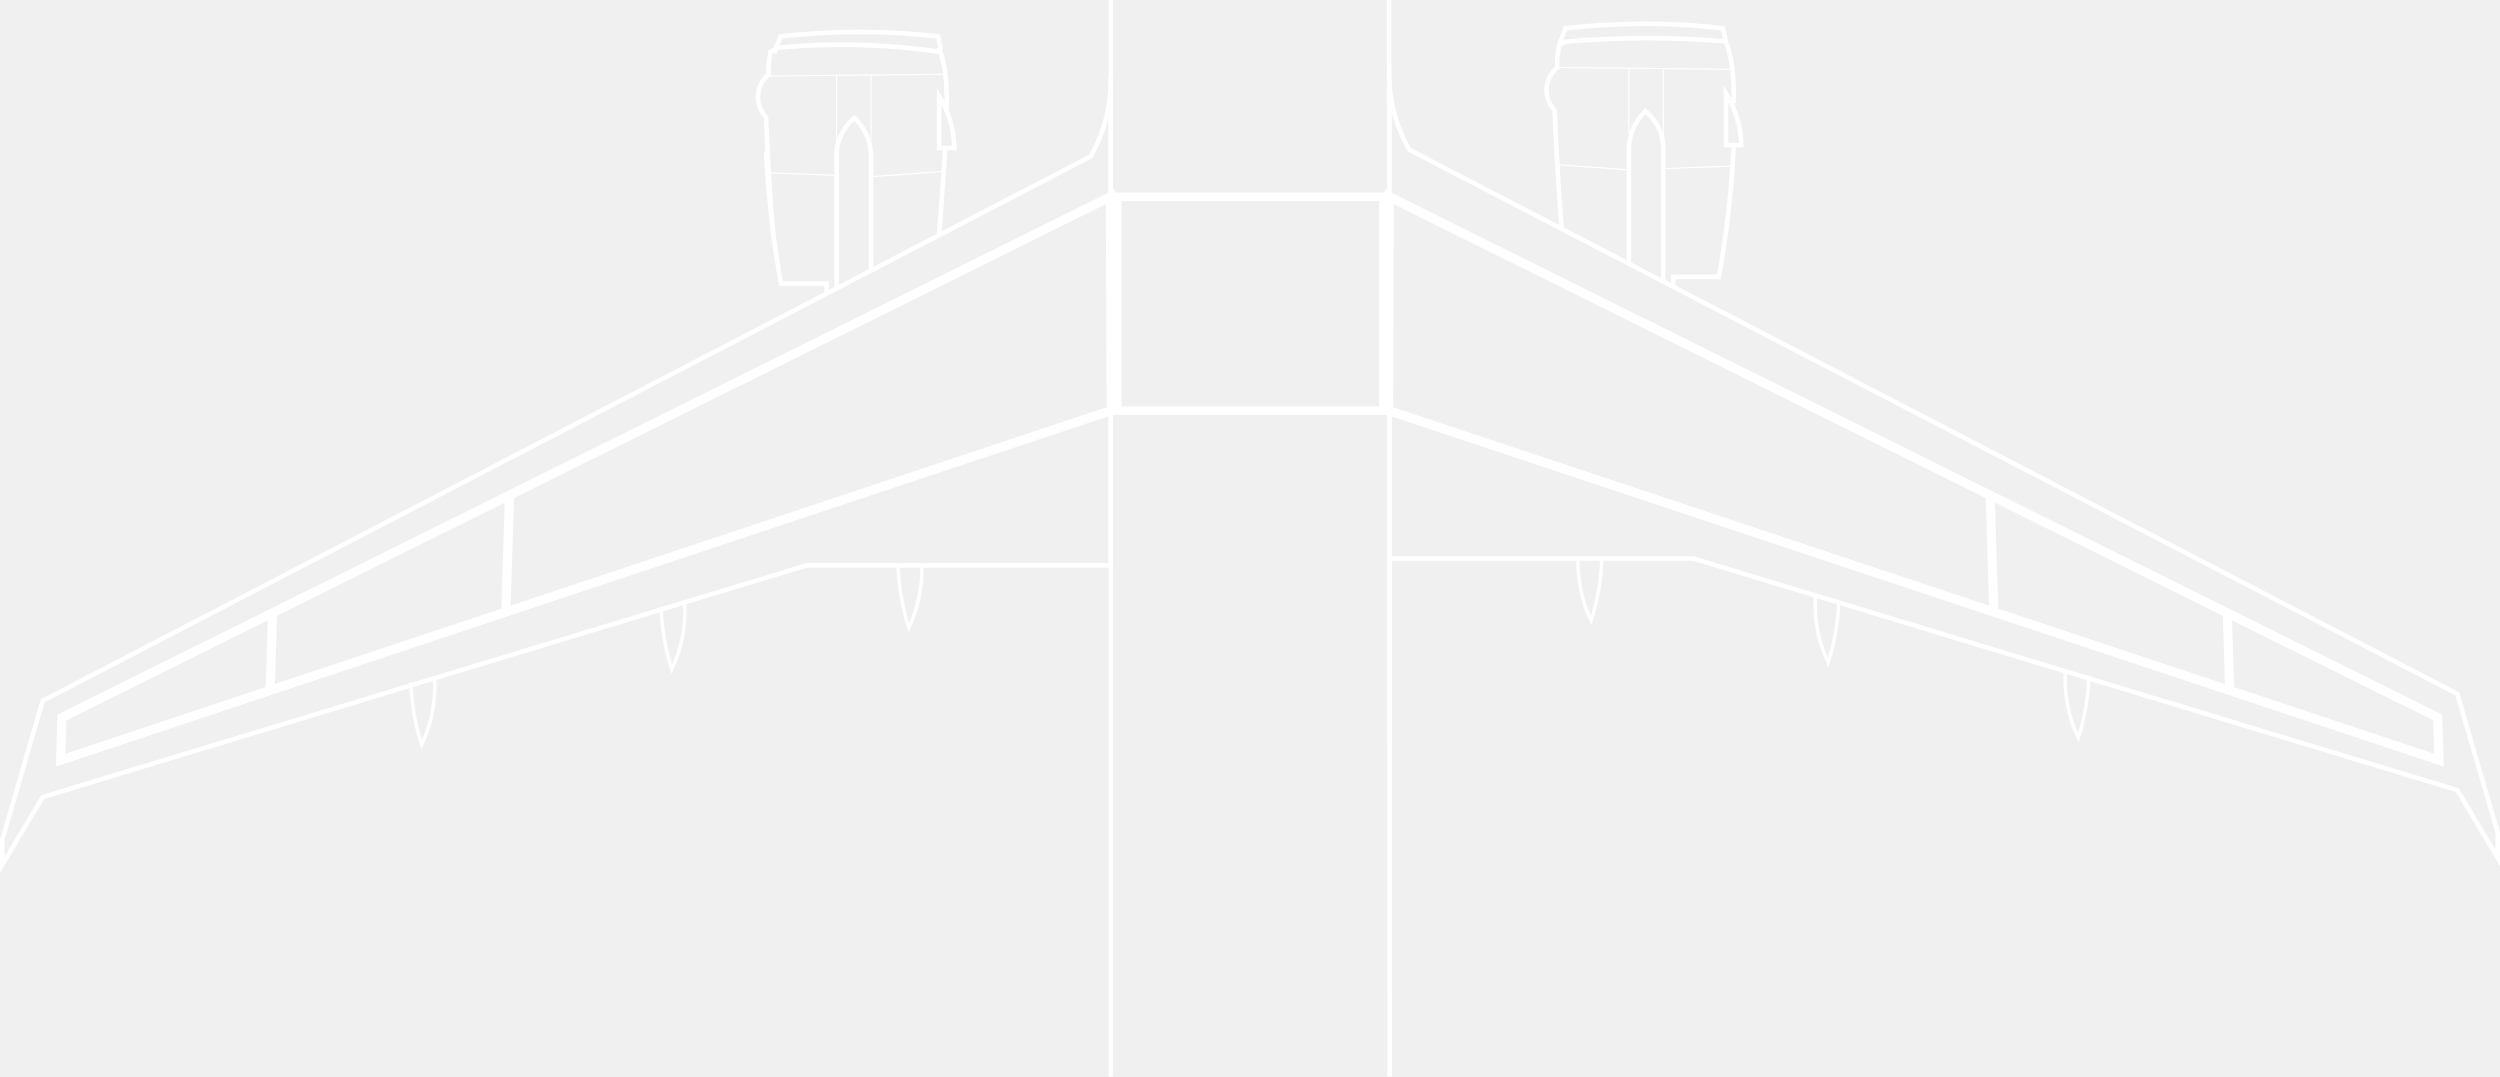
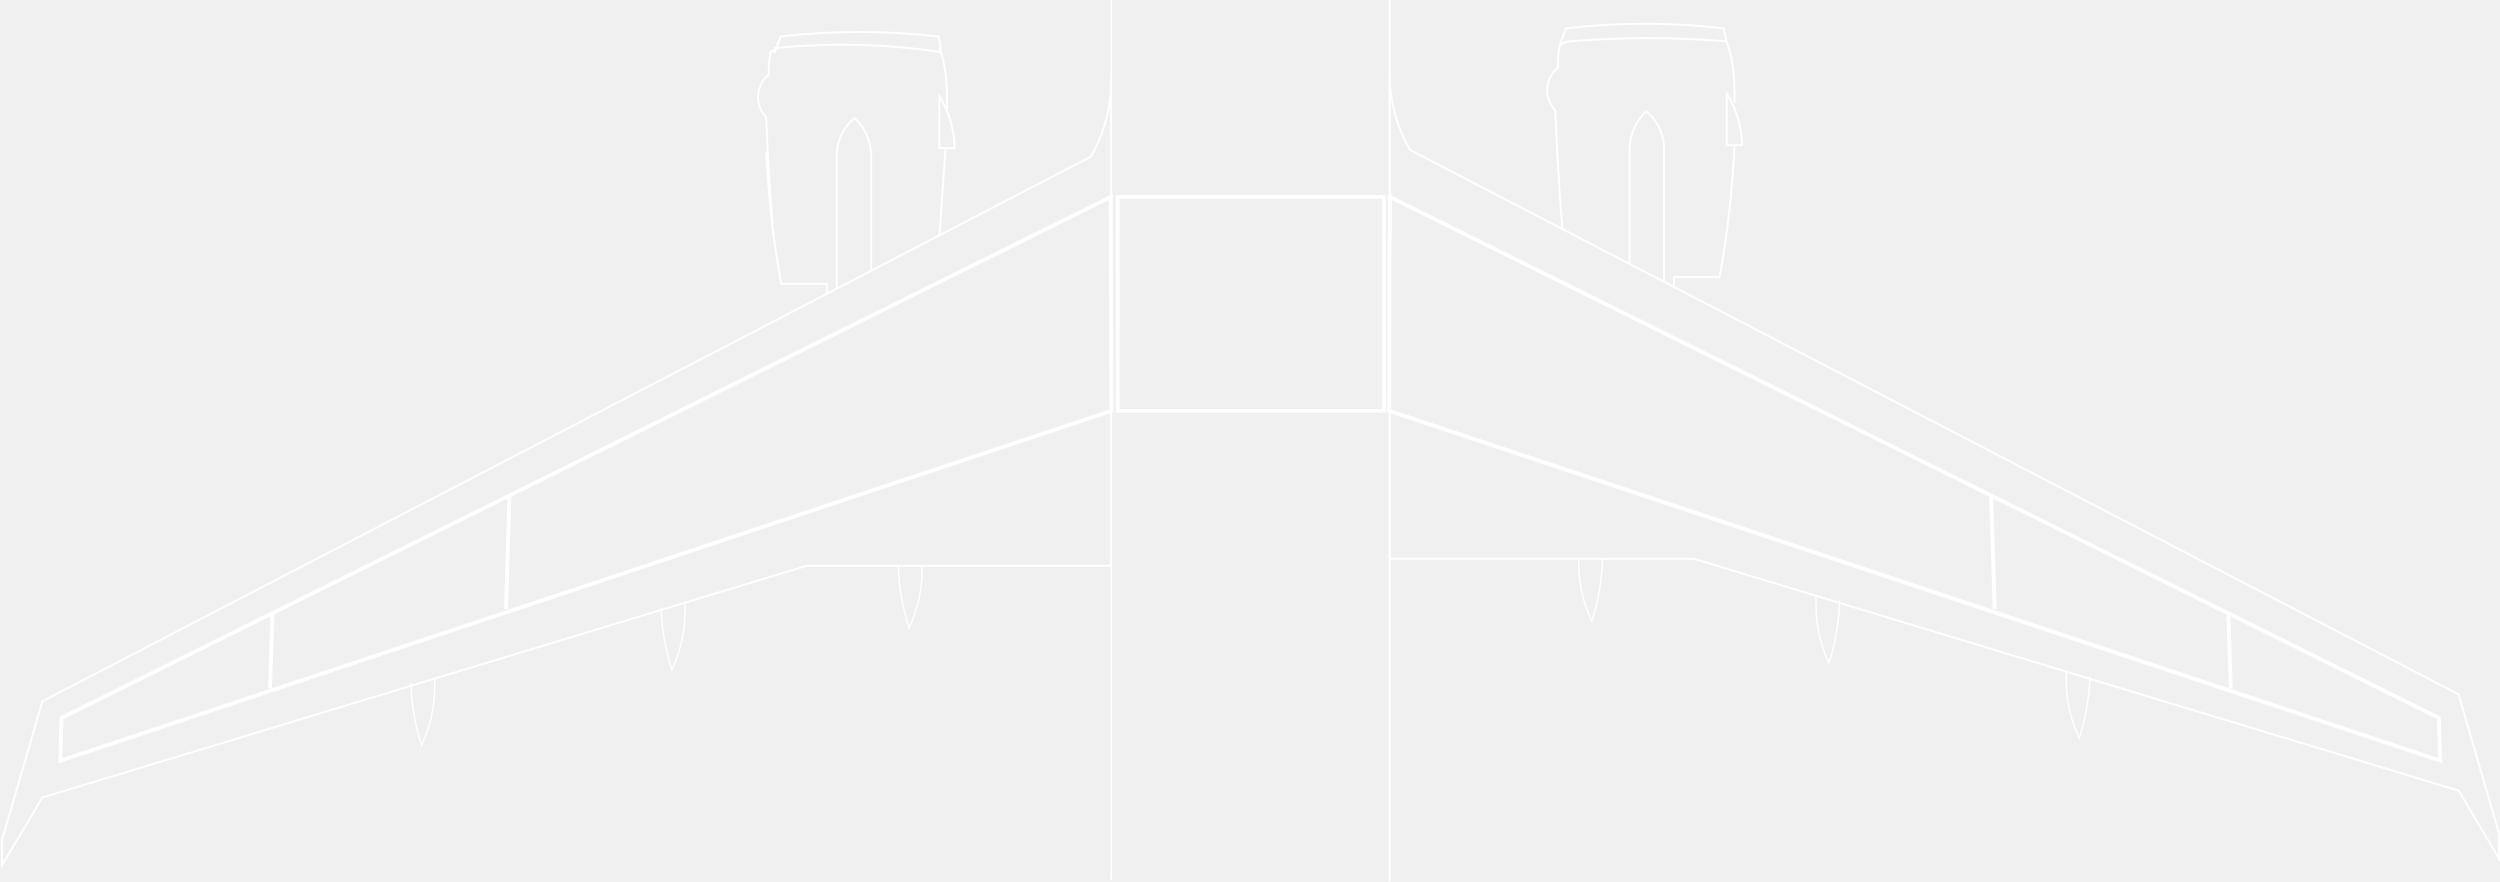
- <svg xmlns="http://www.w3.org/2000/svg" width="548.96" height="236.38" data-name="Layer 1" version="1.1" viewBox="0 0 548.96 236.38">
-   <defs>
-     <style>.cls-1, .cls-2, .cls-3, .cls-4, .cls-5, .cls-6 {
-         fill: none;
-         stroke: #fff;
-         stroke-miterlimit: 10;
-       }
- 
-       .cls-2 {
-         stroke-width: 0.75px;
-       }
- 
-       .cls-3 {
-         stroke-width: 0.25px;
-       }
- 
-       .cls-4 {
-         stroke-width: 0.9px;
-       }
- 
-       .cls-5 {
-         stroke-width: 2px;
-       }
- 
-       .cls-6 {
-         stroke-width: 1.89px;
-       }</style>
-   </defs>
-   <g transform="rotate(90 284.89 264.04)">
-     <path class="cls-1" d="m143.48 243.89v-66.78l50.87-167.77 14.87-8.87h-5.48l-30.52 8.87-119.48 230.12a33 33 0 0 1-6 2.7 33.59 33.59 0 0 1-12 1.73z" />
-     <path class="cls-2" d="m143.48 202.42a30.08 30.08 0 0 0 13.67-2.87 49.63 49.63 0 0 0-6.26-1.57 48.85 48.85 0 0 0-7.41-0.78" />
-     <path class="cls-2" d="m152.67 145.16a48.85 48.85 0 0 1 7.41 0.78 49.72 49.72 0 0 1 6.26 1.56 29.73 29.73 0 0 1-13.67 2.84h-1.09" />
-     <path class="cls-2" d="m169.21 90.23a49.4 49.4 0 0 1 13.67 2.35 29.7 29.7 0 0 1-5.95 2.08 30.06 30.06 0 0 1-7.72 0.79h-1.08" />
-     <path class="cls-1" d="m71.11 206.01q-8.66 0.69-17.63 1.17-4.25 0.22-8.41 0.39a6.43 6.43 0 0 1-9.4-0.59h-2.15l-2.74-0.39-0.78-1.41c-0.47-5.4-0.77-11.28-0.78-17.57s0.26-12.21 0.72-17.63a21 21 0 0 1 2-0.66 26.34 26.34 0 0 1 4.11-0.79 50 50 0 0 1 7.43-0.28" />
-     <path class="cls-1" d="m41.35 169.93a22.5 22.5 0 0 1 11.35-3.36v3.36z" />
-     <path class="cls-1" d="m52.7 168.22c4.92 0.24 10.16 0.65 15.65 1.29 4.66 0.55 9.1 1.22 13.3 2v10h2.21" />
-     <path class="cls-1" d="m30.78 206.59-3.71-1.41a153.3 153.3 0 0 1-1-16.3 149.58 149.58 0 0 1 1-18.29l2.87-0.61" />
-     <path class="cls-1" d="m78.77 191.26h-25a11.7 11.7 0 0 1-8.51-3.65 10.84 10.84 0 0 1 8.91-3.91h28.52" />
-     <line class="cls-3" x1="35.67" x2="36.07" y1="206.98" y2="168.53" />
-     <line class="cls-3" x1="57.01" x2="58.17" y1="206.98" y2="191.26" />
-     <line class="cls-3" x1="57.88" x2="57.3" y1="183.7" y2="168.53" />
-     <line class="cls-3" x1="35.87" x2="50.16" y1="191.26" y2="191.26" />
-     <line class="cls-3" x1="35.91" x2="52.7" y1="183.7" y2="183.68" />
-     <path class="cls-1" d="m145 305.04v66.78l50.87 167.74 14.87 8.87h-5.48l-30.52-8.87-119.52-230.09a32.83 32.83 0 0 0-6-2.7 33.45 33.45 0 0 0-12-1.73z" />
-     <path class="cls-2" d="m145 346.51a30.06 30.06 0 0 1 7.72 0.79 29.7 29.7 0 0 1 5.95 2.08 49.4 49.4 0 0 1-13.67 2.35" />
-     <path class="cls-2" d="m154.15 403.77a48.85 48.85 0 0 0 7.41-0.78 51 51 0 0 0 6.26-1.56 29.05 29.05 0 0 0-5.95-2.09 29.56 29.56 0 0 0-7.72-0.78h-1.08" />
-     <path class="cls-2" d="m170.69 458.7a49.4 49.4 0 0 0 13.67-2.36 29.7 29.7 0 0 0-5.95-2.08 30.06 30.06 0 0 0-7.72-0.79h-1.08" />
-     <path class="cls-1" d="m32.27 342.34a148.82 148.82 0 0 0-0.85 36.61" />
-     <path class="cls-1" d="m54.18 380.71c4.93-0.24 10.16-0.65 15.65-1.29 4.67-0.55 9.11-1.22 13.3-2v-10h2.22" />
-     <path class="cls-1" d="m80.25 357.67h-25a11.8 11.8 0 0 0-5.18 1.2 11.62 11.62 0 0 0-3.33 2.45 10.84 10.84 0 0 0 8.91 3.91h28.53" />
-     <line class="cls-3" x1="37.16" x2="37.55" y1="341.95" y2="380.39" />
-     <line class="cls-3" x1="58.49" x2="59.66" y1="341.95" y2="357.67" />
-     <line class="cls-3" x1="59.36" x2="58.78" y1="365.23" y2="380.39" />
-     <line class="cls-3" x1="37.35" x2="51.64" y1="357.67" y2="357.67" />
-     <line class="cls-3" x1="37.39" x2="54.18" y1="365.23" y2="365.24" />
-     <path class="cls-1" d="m72.59 379.15q-8.59 0.69-17.59 1.19-4.24 0.22-8.41 0.39a6.41 6.41 0 0 1-9.39-0.58h-2.2l-2.73-0.39-0.79-1.41" />
-     <path class="cls-1" d="m31.27 342.78c0.49-0.19 1.18-0.43 2-0.67a26.76 26.76 0 0 1 4.1-0.78 50.15 50.15 0 0 1 7.44-0.28" />
-     <path class="cls-1" d="m42 342.7a22.59 22.59 0 0 1 5.1-2.33 22.16 22.16 0 0 1 6.25-1v3.36z" />
-     <line class="cls-1" x1="72.48" x2="53.35" y1="342.7" y2="341.35" />
-     <polyline class="cls-4" transform="matrix(.85 0 0 1 20.857 0)" points="278.09 305.01 189.24 305.01 0 305.01" />
-     <path class="cls-1" d="m257.23 243.77-236.38 0.125" stroke-width=".985" />
-     <path class="cls-1" d="m32.57 378.95-3.72-1.41a152.6 152.6 0 0 1 0-34.59l2.87-0.61" />
-     <path class="cls-5" d="m64.06 243.87 114.33-230.21 9.39-0.3-76.78 230.67z" />
-     <path class="cls-5" d="m171.92 59.34-16.5 0.52z" />
-     <path class="cls-5" d="m130 111.91 24.5-0.77z" />
-     <rect class="cls-6" x="64.06" y="245.16" width="46.94" height="58.43" />
-     <path class="cls-5" d="m64.06 305.11 114.33 230.23 9.39 0.29-76.78-230.69z" />
-     <path class="cls-5" d="m171.92 489.6-16.5-0.52z" />
-     <path class="cls-5" d="m130 437.06 24.5 0.77z" />
-   </g>
+ <svg xmlns="http://www.w3.org/2000/svg" width="1290" height="455" viewBox="0 0 1290 455" fill="none">
+   <path d="M717.101 288.355H874.129L1268.63 407.972L1289.48 442.937V430.051L1268.63 358.286L727.518 77.338C724.937 72.859 722.81 68.132 721.169 63.23C718.113 54.149 716.735 44.587 717.101 35.013V288.355Z" stroke="white" stroke-miterlimit="10" />
+   <path d="M814.615 288.355C814.311 299.45 816.623 310.462 821.364 320.499C822.912 315.677 824.146 310.76 825.056 305.779C826.11 300.026 826.723 294.201 826.89 288.355" stroke="white" stroke-width="0.75" stroke-miterlimit="10" />
+   <path d="M949.258 309.964C949.091 315.811 948.478 321.635 947.424 327.388C946.521 332.369 945.296 337.286 943.755 342.108C939.009 332.076 936.72 321.057 937.077 309.964V307.401" stroke="white" stroke-width="0.75" stroke-miterlimit="10" />
+   <path d="M1078.42 348.857C1078.1 359.778 1076.24 370.599 1072.9 381.001C1070.77 376.524 1069.13 371.834 1068 367.01C1066.6 361.065 1065.98 354.963 1066.15 348.857V346.317" stroke="white" stroke-width="0.75" stroke-miterlimit="10" />
+   <path d="M806.174 118.182C805.092 104.607 804.175 90.788 803.423 76.727C803.078 70.064 802.772 63.473 802.506 56.951C801.075 55.444 799.971 53.657 799.262 51.704C798.553 49.75 798.254 47.672 798.384 45.597C798.514 43.523 799.071 41.498 800.018 39.649C800.966 37.799 802.285 36.165 803.893 34.848V29.793L804.81 23.35L808.126 21.515C820.823 20.41 834.65 19.705 849.44 19.681C864.23 19.658 878.151 20.293 890.896 21.374C891.491 22.915 892.009 24.485 892.448 26.077C893.322 29.244 893.943 32.476 894.305 35.742C894.958 41.541 895.178 47.381 894.964 53.213" stroke="white" stroke-miterlimit="10" />
+   <path d="M891.012 48.204C895.981 56.236 898.709 65.451 898.913 74.893H891.012V48.204Z" stroke="white" stroke-miterlimit="10" />
+   <path d="M895.033 74.893C894.469 86.462 893.505 98.783 892 111.693C890.707 122.65 889.131 133.091 887.297 142.966H863.783V148.163" stroke="white" stroke-miterlimit="10" />
+   <path d="M804.81 23.35L808.125 14.626C820.851 13.162 833.645 12.377 846.454 12.274C860.824 12.179 875.187 12.964 889.461 14.626L890.896 21.374" stroke="white" stroke-miterlimit="10" />
+   <path d="M840.856 136.194V77.409C840.85 73.665 841.608 69.959 843.083 66.518C844.559 63.078 846.722 59.974 849.439 57.398C852.498 59.933 854.922 63.147 856.518 66.784C858.115 70.422 858.839 74.382 858.633 78.35V145.412" stroke="white" stroke-miterlimit="10" />
+   <path d="M573.312 291.929H416.284L21.857 411.546L1 446.511V433.625L21.857 361.86L562.895 80.818C565.479 76.34 567.606 71.613 569.244 66.71C572.308 57.63 573.686 48.068 573.312 38.493V291.929Z" stroke="white" stroke-miterlimit="10" />
+   <path d="M475.799 291.929C475.966 298.035 475.342 304.137 473.941 310.082C472.812 314.906 471.172 319.596 469.05 324.073C465.705 313.671 463.845 302.85 463.524 291.929" stroke="white" stroke-width="0.75" stroke-miterlimit="10" />
+   <path d="M341.156 313.444C341.323 319.291 341.936 325.115 342.99 330.868C343.901 335.847 345.126 340.764 346.659 345.588C348.8 341.117 350.447 336.425 351.573 331.597C352.979 325.653 353.596 319.55 353.407 313.444V310.905" stroke="white" stroke-width="0.75" stroke-miterlimit="10" />
+   <path d="M211.993 352.337C212.321 363.259 214.19 374.081 217.542 384.481C219.664 380.004 221.304 375.314 222.433 370.49C223.834 364.545 224.458 358.443 224.291 352.337V349.797" stroke="white" stroke-width="0.75" stroke-miterlimit="10" />
+   <path d="M485.604 26.853C457.101 22.646 428.187 21.974 399.519 24.855" stroke="white" stroke-miterlimit="10" />
+   <path d="M395.38 78.373C395.944 89.965 396.908 102.263 398.413 115.173C399.706 126.154 401.282 136.594 403.116 146.446H426.63V151.667" stroke="white" stroke-miterlimit="10" />
+   <path d="M449.557 139.675V80.889C449.555 76.667 448.59 72.501 446.735 68.709C445.298 65.775 443.347 63.123 440.974 60.878C437.915 63.413 435.49 66.627 433.894 70.264C432.298 73.902 431.574 77.862 431.78 81.83V148.916" stroke="white" stroke-miterlimit="10" />
+   <path d="M399.049 121.663C397.967 108.197 397.034 94.41 396.25 80.301C395.906 73.654 395.6 67.062 395.333 60.526C393.899 59.023 392.79 57.24 392.078 55.289C391.365 53.338 391.063 51.261 391.191 49.188C391.319 47.114 391.874 45.09 392.822 43.241C393.769 41.393 395.089 39.76 396.697 38.446V33.273L397.614 26.853L400.93 24.996" stroke="white" stroke-miterlimit="10" />
+   <path d="M484.569 24.502C485.016 25.654 485.581 27.277 486.145 29.205C487.006 32.366 487.62 35.589 487.979 38.846C488.632 44.653 488.852 50.5 488.637 56.34" stroke="white" stroke-miterlimit="10" />
+   <path d="M484.758 49.733C487.075 53.487 488.915 57.516 490.236 61.725C491.719 66.486 492.511 71.435 492.588 76.421H484.687L484.758 49.733Z" stroke="white" stroke-miterlimit="10" />
+   <path d="M484.757 121.404L487.932 76.421" stroke="white" stroke-miterlimit="10" />
+   <path d="M573.383 453.824V378.252V0.016" stroke="white" stroke-width="0.83" stroke-miterlimit="10" />
+   <path d="M717.089 0V455" stroke="white" stroke-width="0.985" stroke-miterlimit="10" />
+   <path d="M399.519 27.559L402.834 18.811C429.859 15.729 457.146 15.729 484.17 18.811L485.604 25.56" stroke="white" stroke-miterlimit="10" />
+   <path d="M717.149 101.605L1258.47 370.443L1259.17 392.523L716.772 211.98L717.149 101.605Z" stroke="white" stroke-width="2" stroke-miterlimit="10" />
+   <path d="M1151.06 355.229L1149.83 316.431L1151.06 355.229Z" stroke="white" stroke-width="2" stroke-miterlimit="10" />
+   <path d="M1027.44 256.658L1029.25 314.268L1027.44 256.658Z" stroke="white" stroke-width="2" stroke-miterlimit="10" />
+   <path d="M714.115 211.98V101.605L576.722 101.605V211.98H714.115Z" stroke="white" stroke-width="1.89" stroke-miterlimit="10" />
+   <path d="M573.147 101.605L31.779 370.443L31.098 392.523L573.547 211.98L573.147 101.605Z" stroke="white" stroke-width="2" stroke-miterlimit="10" />
+   <path d="M139.334 355.229L140.557 316.431L139.334 355.229Z" stroke="white" stroke-width="2" stroke-miterlimit="10" />
+   <path d="M262.877 256.658L261.066 314.268L262.877 256.658Z" stroke="white" stroke-width="2" stroke-miterlimit="10" />
</svg>
